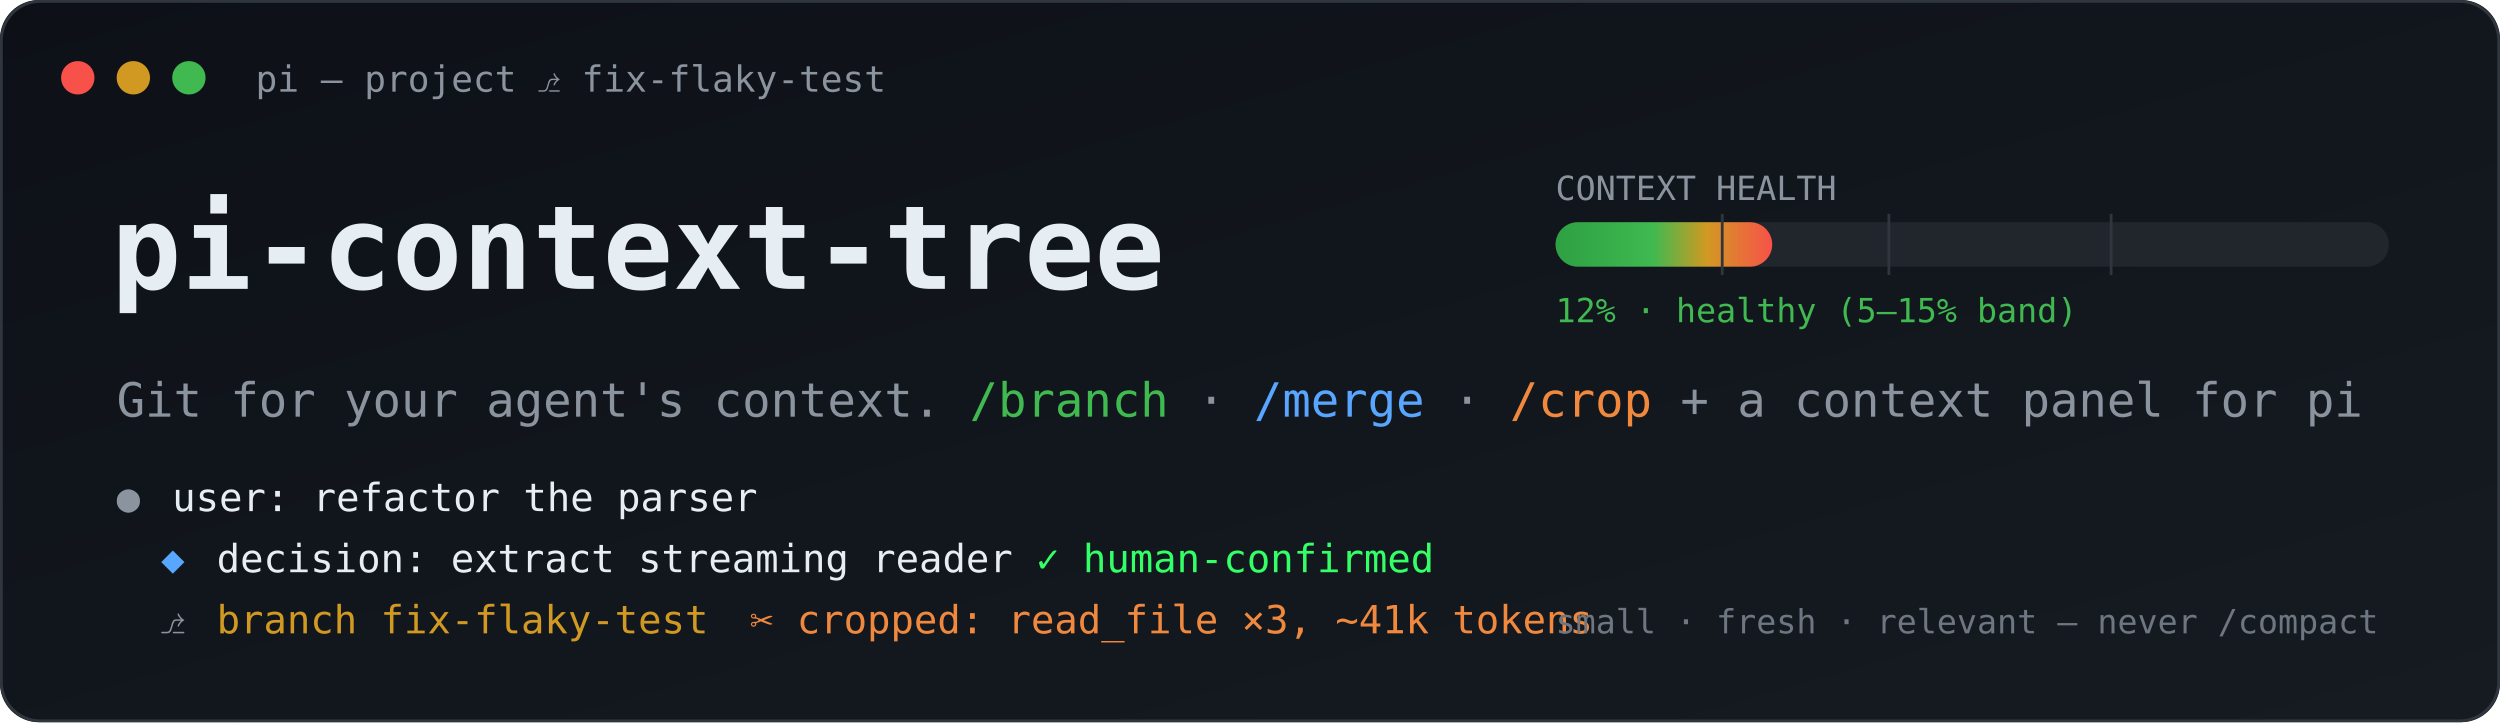
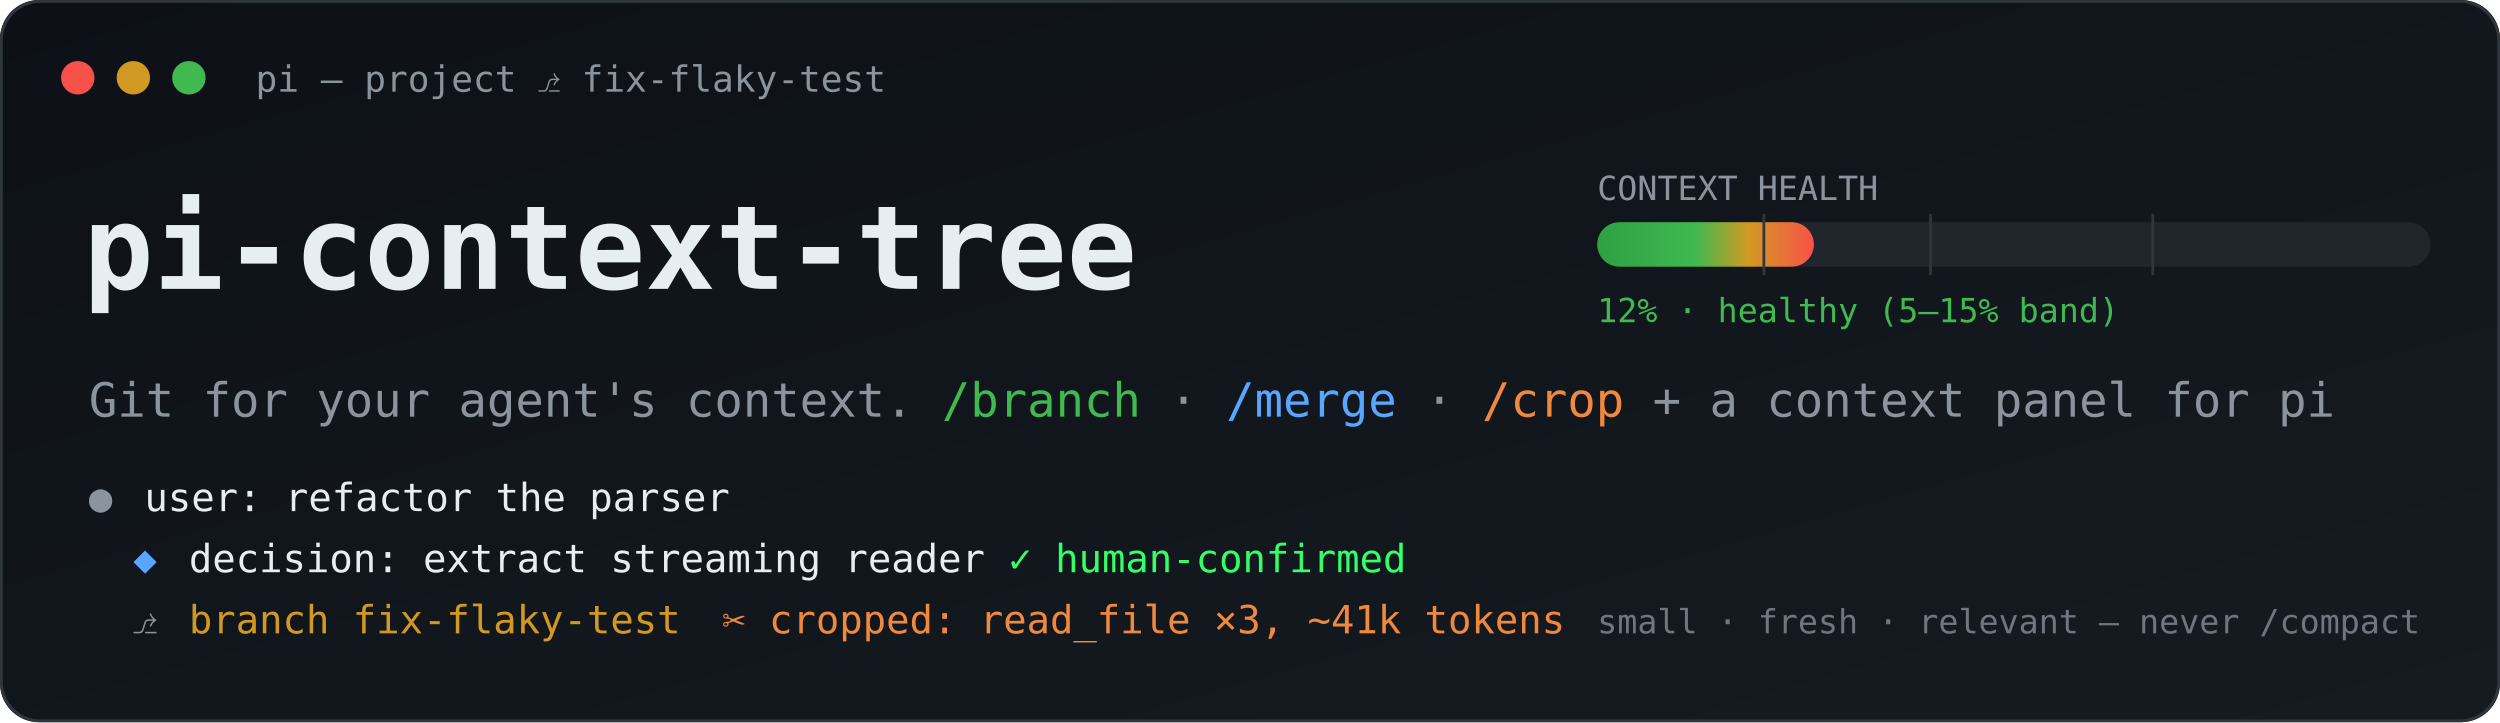
<svg xmlns="http://www.w3.org/2000/svg" width="900" height="260" viewBox="0 0 900 260" role="img" aria-label="pi-context-tree — git-style branch, merge, crop plus a context panel for pi">
  <defs>
    <linearGradient id="bg" x1="0" y1="0" x2="1" y2="1">
      <stop offset="0" stop-color="#0d1117" />
      <stop offset="1" stop-color="#161b22" />
    </linearGradient>
    <linearGradient id="health" x1="0" y1="0" x2="1" y2="0">
      <stop offset="0" stop-color="#2ea043" />
      <stop offset="0.45" stop-color="#3fb950" />
      <stop offset="0.7" stop-color="#d29922" />
      <stop offset="1" stop-color="#f85149" />
    </linearGradient>
  </defs>
  <rect width="900" height="260" rx="14" fill="url(#bg)" />
  <rect x="0.5" y="0.5" width="899" height="259" rx="14" fill="none" stroke="#30363d" />
  <circle cx="28" cy="28" r="6" fill="#f85149" />
  <circle cx="48" cy="28" r="6" fill="#d29922" />
  <circle cx="68" cy="28" r="6" fill="#3fb950" />
  <text x="92" y="33" font-family="ui-monospace,SFMono-Regular,Menlo,Consolas,monospace" font-size="13" fill="#8b949e">pi — project ⎇ fix-flaky-test</text>
-   <text x="40" y="104" font-family="ui-monospace,SFMono-Regular,Menlo,Consolas,monospace" font-size="42" font-weight="700" fill="#e6edf3">pi-context-tree</text>
-   <text x="42" y="150" font-family="ui-monospace,SFMono-Regular,Menlo,Consolas,monospace" font-size="17" fill="#8b949e">Git for your agent's context. <tspan fill="#3fb950">/branch</tspan> · <tspan fill="#58a6ff">/merge</tspan> · <tspan fill="#f0883e">/crop</tspan> + a context panel for pi</text>
+   <text x="30" y="104" font-family="ui-monospace,SFMono-Regular,Menlo,Consolas,monospace" font-size="42" font-weight="700" fill="#e6edf3">pi-context-tree</text>
+   <text x="32" y="150" font-family="ui-monospace,SFMono-Regular,Menlo,Consolas,monospace" font-size="17" fill="#8b949e">Git for your agent's context. <tspan fill="#3fb950">/branch</tspan> · <tspan fill="#58a6ff">/merge</tspan> · <tspan fill="#f0883e">/crop</tspan> + a context panel for pi</text>
  <g font-family="ui-monospace,SFMono-Regular,Menlo,Consolas,monospace" font-size="14">
-     <text x="42" y="184" fill="#8b949e">●</text>
-     <text x="62" y="184" fill="#e6edf3">user: refactor the parser</text>
-     <text x="58" y="206" fill="#58a6ff">◆</text>
-     <text x="78" y="206" fill="#e6edf3">decision: extract streaming reader  <tspan fill="#3f6">✓ human-confirmed</tspan>
+     <text x="32" y="184" fill="#8b949e">●</text>
+     <text x="52" y="184" fill="#e6edf3">user: refactor the parser</text>
+     <text x="48" y="206" fill="#58a6ff">◆</text>
+     <text x="68" y="206" fill="#e6edf3">decision: extract streaming reader  <tspan fill="#3f6">✓ human-confirmed</tspan>
    </text>
-     <text x="58" y="228" fill="#8b949e">⎇</text>
-     <text x="78" y="228" fill="#d29922">branch fix-flaky-test  </text>
-     <text x="270" y="228" fill="#f0883e">✂ cropped: read_file ×3, ~41k tokens</text>
+     <text x="48" y="228" fill="#8b949e">⎇</text>
+     <text x="68" y="228" fill="#d29922">branch fix-flaky-test  </text>
+     <text x="260" y="228" fill="#f0883e">✂ cropped: read_file ×3, ~41k tokens</text>
  </g>
-   <g transform="translate(560,80)">
+   <g transform="translate(575,80)">
    <text x="0" y="-8" font-family="ui-monospace,SFMono-Regular,Menlo,Consolas,monospace" font-size="12" fill="#8b949e">CONTEXT HEALTH</text>
    <rect x="0" y="0" width="300" height="16" rx="8" fill="#21262d" />
    <rect x="0" y="0" width="78" height="16" rx="8" fill="url(#health)" />
    <line x1="60" y1="-3" x2="60" y2="19" stroke="#30363d" stroke-width="1" />
    <line x1="120" y1="-3" x2="120" y2="19" stroke="#30363d" stroke-width="1" />
    <line x1="200" y1="-3" x2="200" y2="19" stroke="#30363d" stroke-width="1" />
    <text x="0" y="36" font-family="ui-monospace,SFMono-Regular,Menlo,Consolas,monospace" font-size="12" fill="#3fb950">12% · healthy (5–15% band)</text>
  </g>
-   <text x="560" y="228" font-family="ui-monospace,SFMono-Regular,Menlo,Consolas,monospace" font-size="12" fill="#6e7681">small · fresh · relevant — never /compact</text>
+   <text x="575" y="228" font-family="ui-monospace,SFMono-Regular,Menlo,Consolas,monospace" font-size="12" fill="#6e7681">small · fresh · relevant — never /compact</text>
</svg>
